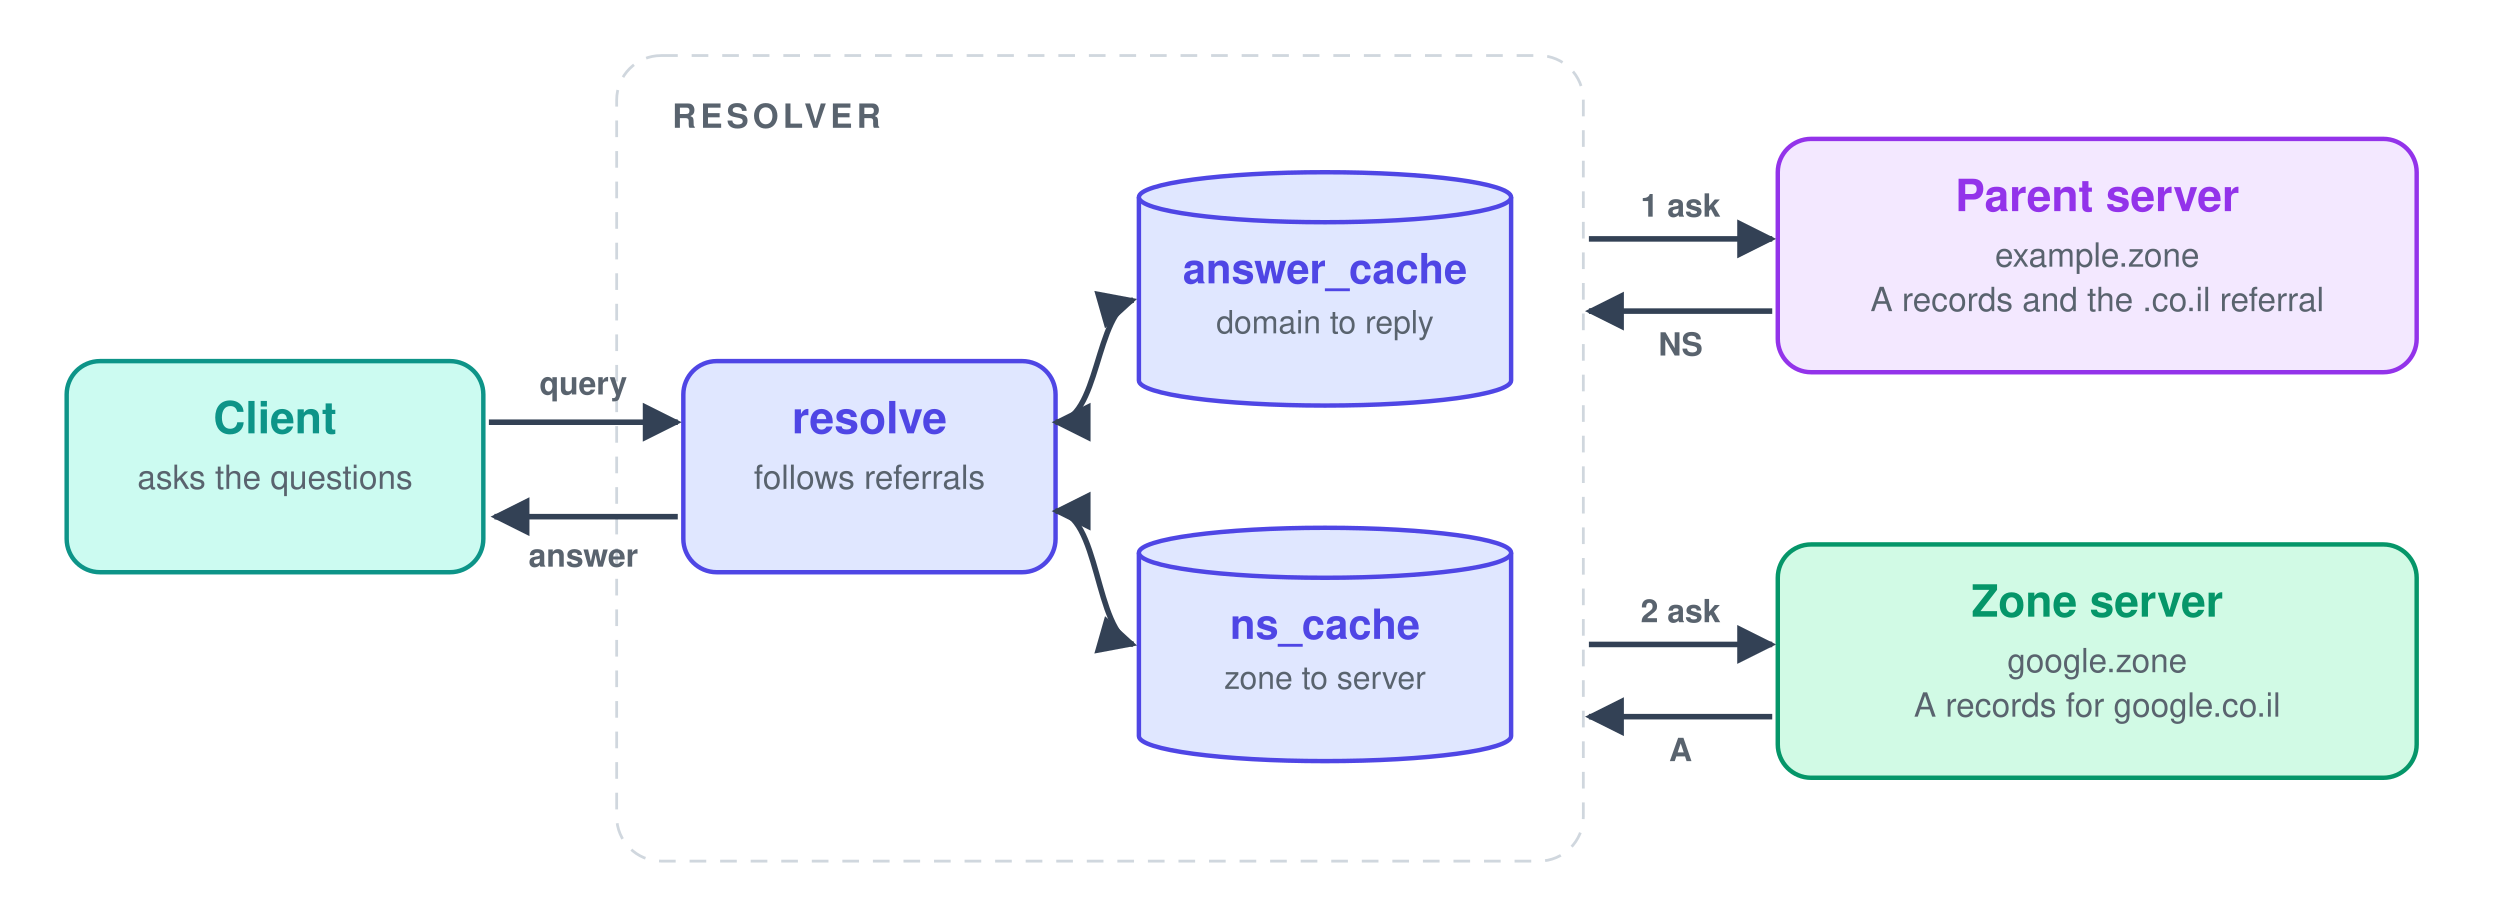
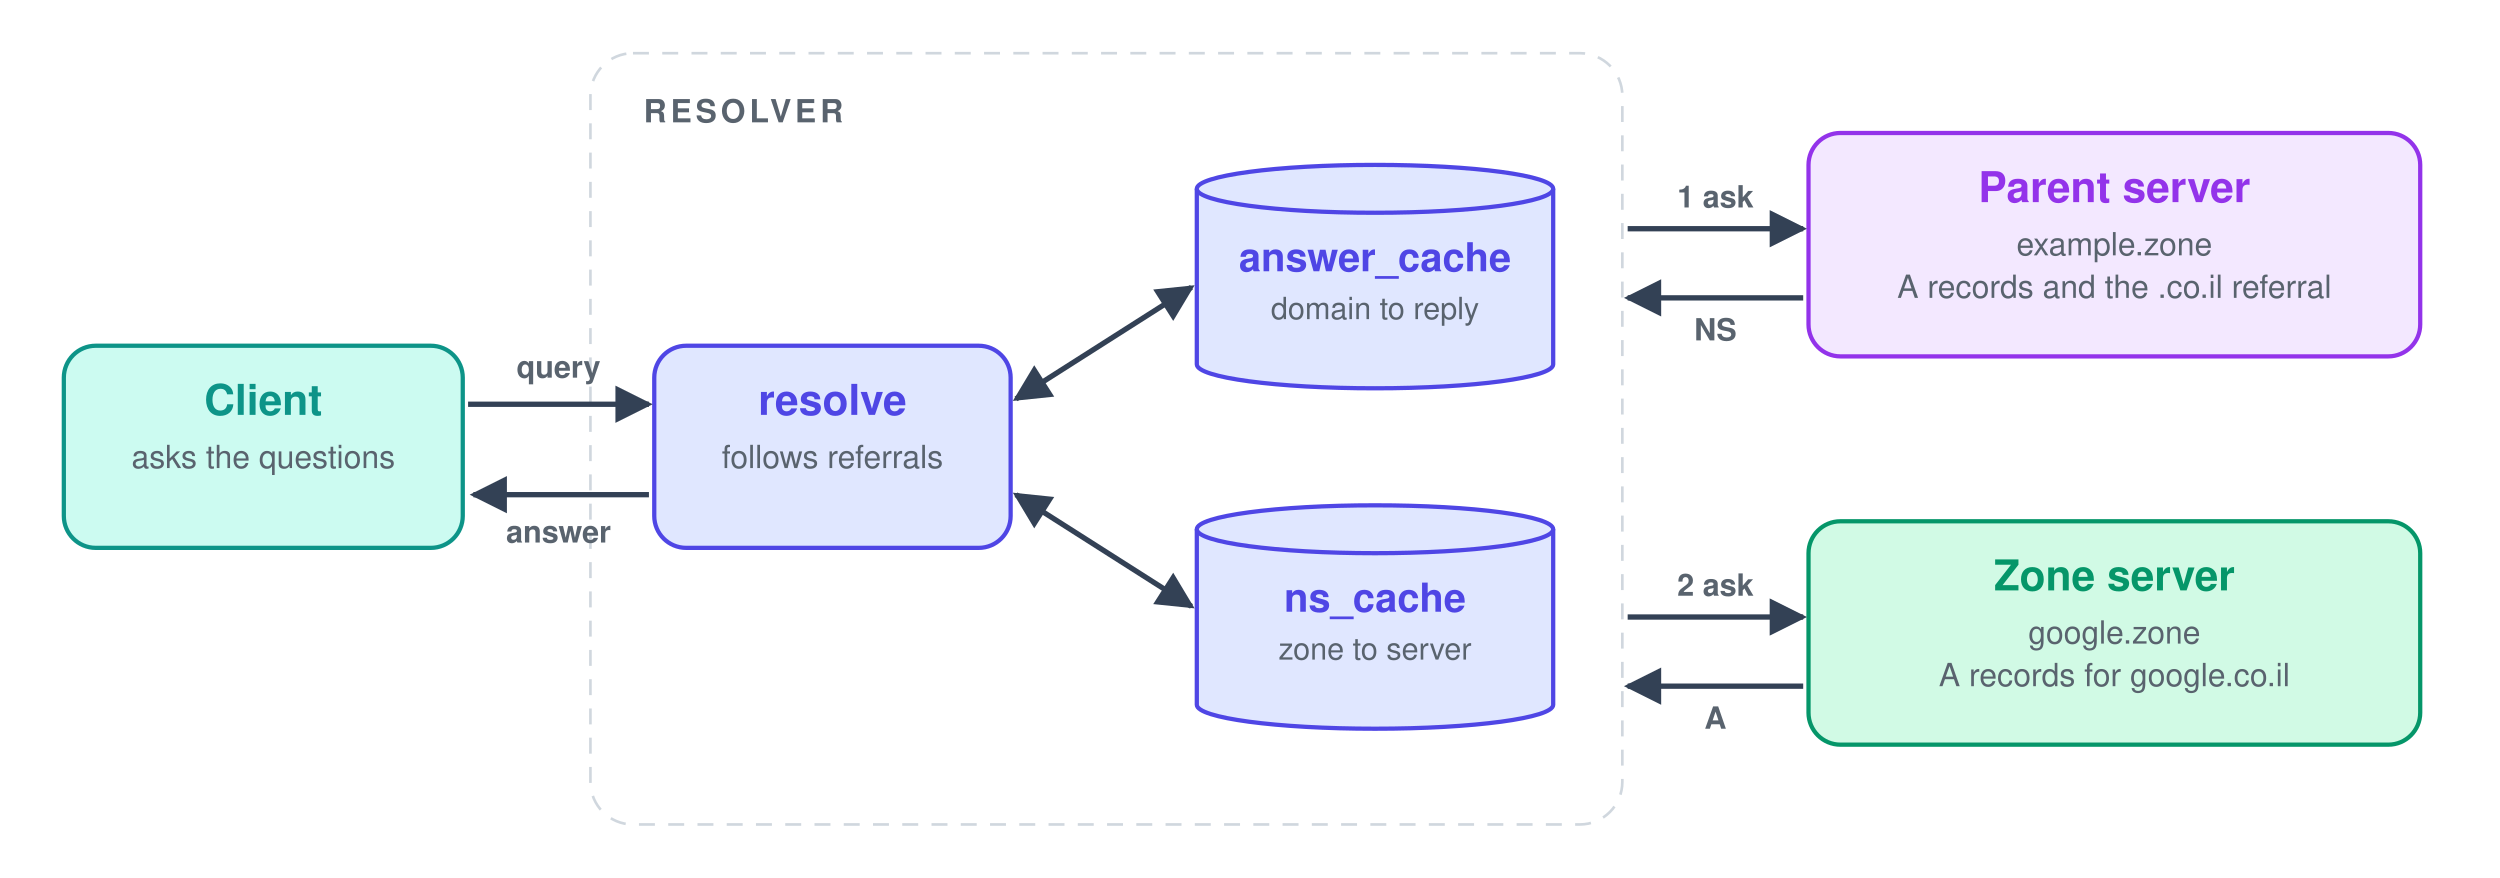
- <svg xmlns="http://www.w3.org/2000/svg" viewBox="0 0 900 330" width="900" height="330" font-family="-apple-system, BlinkMacSystemFont, 'Segoe UI', Helvetica, Arial, sans-serif">
+ <svg xmlns="http://www.w3.org/2000/svg" viewBox="0 0 940 330" width="940" height="330" font-family="-apple-system, BlinkMacSystemFont, 'Segoe UI', Helvetica, Arial, sans-serif">
  <defs>
    <marker id="ah" viewBox="0 0 10 10" refX="9" refY="5" markerWidth="7" markerHeight="7" orient="auto-start-reverse">
      <path d="M0,0 L10,5 L0,10 z" fill="#334155" />
    </marker>
  </defs>
  <rect x="24" y="130" width="150" height="76" rx="12" fill="#ccfbf1" stroke="#0d9488" stroke-width="1.6" />
  <text x="99.0" y="156" text-anchor="middle" font-size="16" font-weight="700" fill="#0d9488">Client</text>
  <text x="99.0" y="176" text-anchor="middle" font-size="12" fill="#59636e">asks the questions</text>
-   <rect x="222" y="20" width="348" height="290" rx="16" fill="none" stroke="#d0d7de" stroke-dasharray="6 5" />
+   <rect x="222" y="20" width="388" height="290" rx="16" fill="none" stroke="#d0d7de" stroke-dasharray="6 5" />
  <text x="242" y="46" font-size="12" font-weight="700" letter-spacing="1.5" fill="#59636e">RESOLVER</text>
  <rect x="246" y="130" width="134" height="76" rx="12" fill="#e0e7ff" stroke="#4f46e5" stroke-width="1.6" />
  <text x="313.0" y="156" text-anchor="middle" font-size="16" font-weight="700" fill="#4f46e5">resolve</text>
  <text x="313.0" y="176" text-anchor="middle" font-size="12" fill="#59636e">follows referrals</text>
-   <path d="M410,71 v66 a67.0,9 0 0 0 134,0 v-66" fill="#e0e7ff" stroke="#4f46e5" stroke-width="1.6" />
-   <ellipse cx="477.0" cy="71" rx="67.0" ry="9" fill="#e0e7ff" stroke="#4f46e5" stroke-width="1.6" />
-   <text x="477.0" y="102" text-anchor="middle" font-size="15" font-weight="700" fill="#4f46e5">answer_cache</text>
-   <text x="477.0" y="120" text-anchor="middle" font-size="11.5" fill="#59636e">domain to reply</text>
-   <path d="M410,199 v66 a67.0,9 0 0 0 134,0 v-66" fill="#e0e7ff" stroke="#4f46e5" stroke-width="1.6" />
-   <ellipse cx="477.0" cy="199" rx="67.0" ry="9" fill="#e0e7ff" stroke="#4f46e5" stroke-width="1.6" />
-   <text x="477.0" y="230" text-anchor="middle" font-size="15" font-weight="700" fill="#4f46e5">ns_cache</text>
-   <text x="477.0" y="248" text-anchor="middle" font-size="11.5" fill="#59636e">zone to server</text>
-   <path d="M380,152 C396,152 394,112 408,108" fill="none" stroke="#334155" stroke-width="2" marker-end="url(#ah)" marker-start="url(#ah)" />
-   <path d="M380,184 C396,184 394,228 408,232" fill="none" stroke="#334155" stroke-width="2" marker-end="url(#ah)" marker-start="url(#ah)" />
+   <path d="M450,71 v66 a67.0,9 0 0 0 134,0 v-66" fill="#e0e7ff" stroke="#4f46e5" stroke-width="1.6" />
+   <ellipse cx="517.0" cy="71" rx="67.0" ry="9" fill="#e0e7ff" stroke="#4f46e5" stroke-width="1.6" />
+   <text x="517.0" y="102" text-anchor="middle" font-size="15" font-weight="700" fill="#4f46e5">answer_cache</text>
+   <text x="517.0" y="120" text-anchor="middle" font-size="11.5" fill="#59636e">domain to reply</text>
+   <path d="M450,199 v66 a67.0,9 0 0 0 134,0 v-66" fill="#e0e7ff" stroke="#4f46e5" stroke-width="1.6" />
+   <ellipse cx="517.0" cy="199" rx="67.0" ry="9" fill="#e0e7ff" stroke="#4f46e5" stroke-width="1.6" />
+   <text x="517.0" y="230" text-anchor="middle" font-size="15" font-weight="700" fill="#4f46e5">ns_cache</text>
+   <text x="517.0" y="248" text-anchor="middle" font-size="11.5" fill="#59636e">zone to server</text>
+   <path d="M382,150 L448,108" fill="none" stroke="#334155" stroke-width="2" marker-end="url(#ah)" marker-start="url(#ah)" />
+   <path d="M382,186 L448,228" fill="none" stroke="#334155" stroke-width="2" marker-end="url(#ah)" marker-start="url(#ah)" />
  <path d="M176,152 L244,152" fill="none" stroke="#334155" stroke-width="2" marker-end="url(#ah)" />
  <text x="210" y="142" text-anchor="middle" font-size="11.5" font-weight="600" fill="#59636e">query</text>
  <path d="M244,186 L178,186" fill="none" stroke="#334155" stroke-width="2" marker-end="url(#ah)" />
  <text x="210" y="204" text-anchor="middle" font-size="11.5" font-weight="600" fill="#59636e">answer</text>
-   <rect x="640" y="50" width="230" height="84" rx="12" fill="#f3e8ff" stroke="#9333ea" stroke-width="1.6" />
-   <text x="755.0" y="76" text-anchor="middle" font-size="16" font-weight="700" fill="#9333ea">Parent server</text>
-   <text x="755.0" y="96" text-anchor="middle" font-size="12" fill="#59636e">example.zone</text>
-   <text x="755.0" y="112" text-anchor="middle" font-size="12" fill="#59636e">A records and the .co.il referral</text>
-   <rect x="640" y="196" width="230" height="84" rx="12" fill="#d1fae5" stroke="#059669" stroke-width="1.6" />
-   <text x="755.0" y="222" text-anchor="middle" font-size="16" font-weight="700" fill="#059669">Zone server</text>
-   <text x="755.0" y="242" text-anchor="middle" font-size="12" fill="#59636e">google.zone</text>
-   <text x="755.0" y="258" text-anchor="middle" font-size="12" fill="#59636e">A records for google.co.il</text>
-   <path d="M572,86 L638,86" fill="none" stroke="#334155" stroke-width="2" marker-end="url(#ah)" />
-   <text x="605" y="78" text-anchor="middle" font-size="11.5" font-weight="600" fill="#59636e">1 ask</text>
-   <path d="M638,112 L572,112" fill="none" stroke="#334155" stroke-width="2" marker-end="url(#ah)" />
-   <text x="605" y="128" text-anchor="middle" font-size="11.5" font-weight="600" fill="#59636e">NS</text>
-   <path d="M572,232 L638,232" fill="none" stroke="#334155" stroke-width="2" marker-end="url(#ah)" />
-   <text x="605" y="224" text-anchor="middle" font-size="11.5" font-weight="600" fill="#59636e">2 ask</text>
-   <path d="M638,258 L572,258" fill="none" stroke="#334155" stroke-width="2" marker-end="url(#ah)" />
-   <text x="605" y="274" text-anchor="middle" font-size="11.5" font-weight="600" fill="#59636e">A</text>
+   <rect x="680" y="50" width="230" height="84" rx="12" fill="#f3e8ff" stroke="#9333ea" stroke-width="1.6" />
+   <text x="795.0" y="76" text-anchor="middle" font-size="16" font-weight="700" fill="#9333ea">Parent server</text>
+   <text x="795.0" y="96" text-anchor="middle" font-size="12" fill="#59636e">example.zone</text>
+   <text x="795.0" y="112" text-anchor="middle" font-size="12" fill="#59636e">A records and the .co.il referral</text>
+   <rect x="680" y="196" width="230" height="84" rx="12" fill="#d1fae5" stroke="#059669" stroke-width="1.6" />
+   <text x="795.0" y="222" text-anchor="middle" font-size="16" font-weight="700" fill="#059669">Zone server</text>
+   <text x="795.0" y="242" text-anchor="middle" font-size="12" fill="#59636e">google.zone</text>
+   <text x="795.0" y="258" text-anchor="middle" font-size="12" fill="#59636e">A records for google.co.il</text>
+   <path d="M612,86 L678,86" fill="none" stroke="#334155" stroke-width="2" marker-end="url(#ah)" />
+   <text x="645" y="78" text-anchor="middle" font-size="11.5" font-weight="600" fill="#59636e">1 ask</text>
+   <path d="M678,112 L612,112" fill="none" stroke="#334155" stroke-width="2" marker-end="url(#ah)" />
+   <text x="645" y="128" text-anchor="middle" font-size="11.5" font-weight="600" fill="#59636e">NS</text>
+   <path d="M612,232 L678,232" fill="none" stroke="#334155" stroke-width="2" marker-end="url(#ah)" />
+   <text x="645" y="224" text-anchor="middle" font-size="11.5" font-weight="600" fill="#59636e">2 ask</text>
+   <path d="M678,258 L612,258" fill="none" stroke="#334155" stroke-width="2" marker-end="url(#ah)" />
+   <text x="645" y="274" text-anchor="middle" font-size="11.5" font-weight="600" fill="#59636e">A</text>
</svg>
